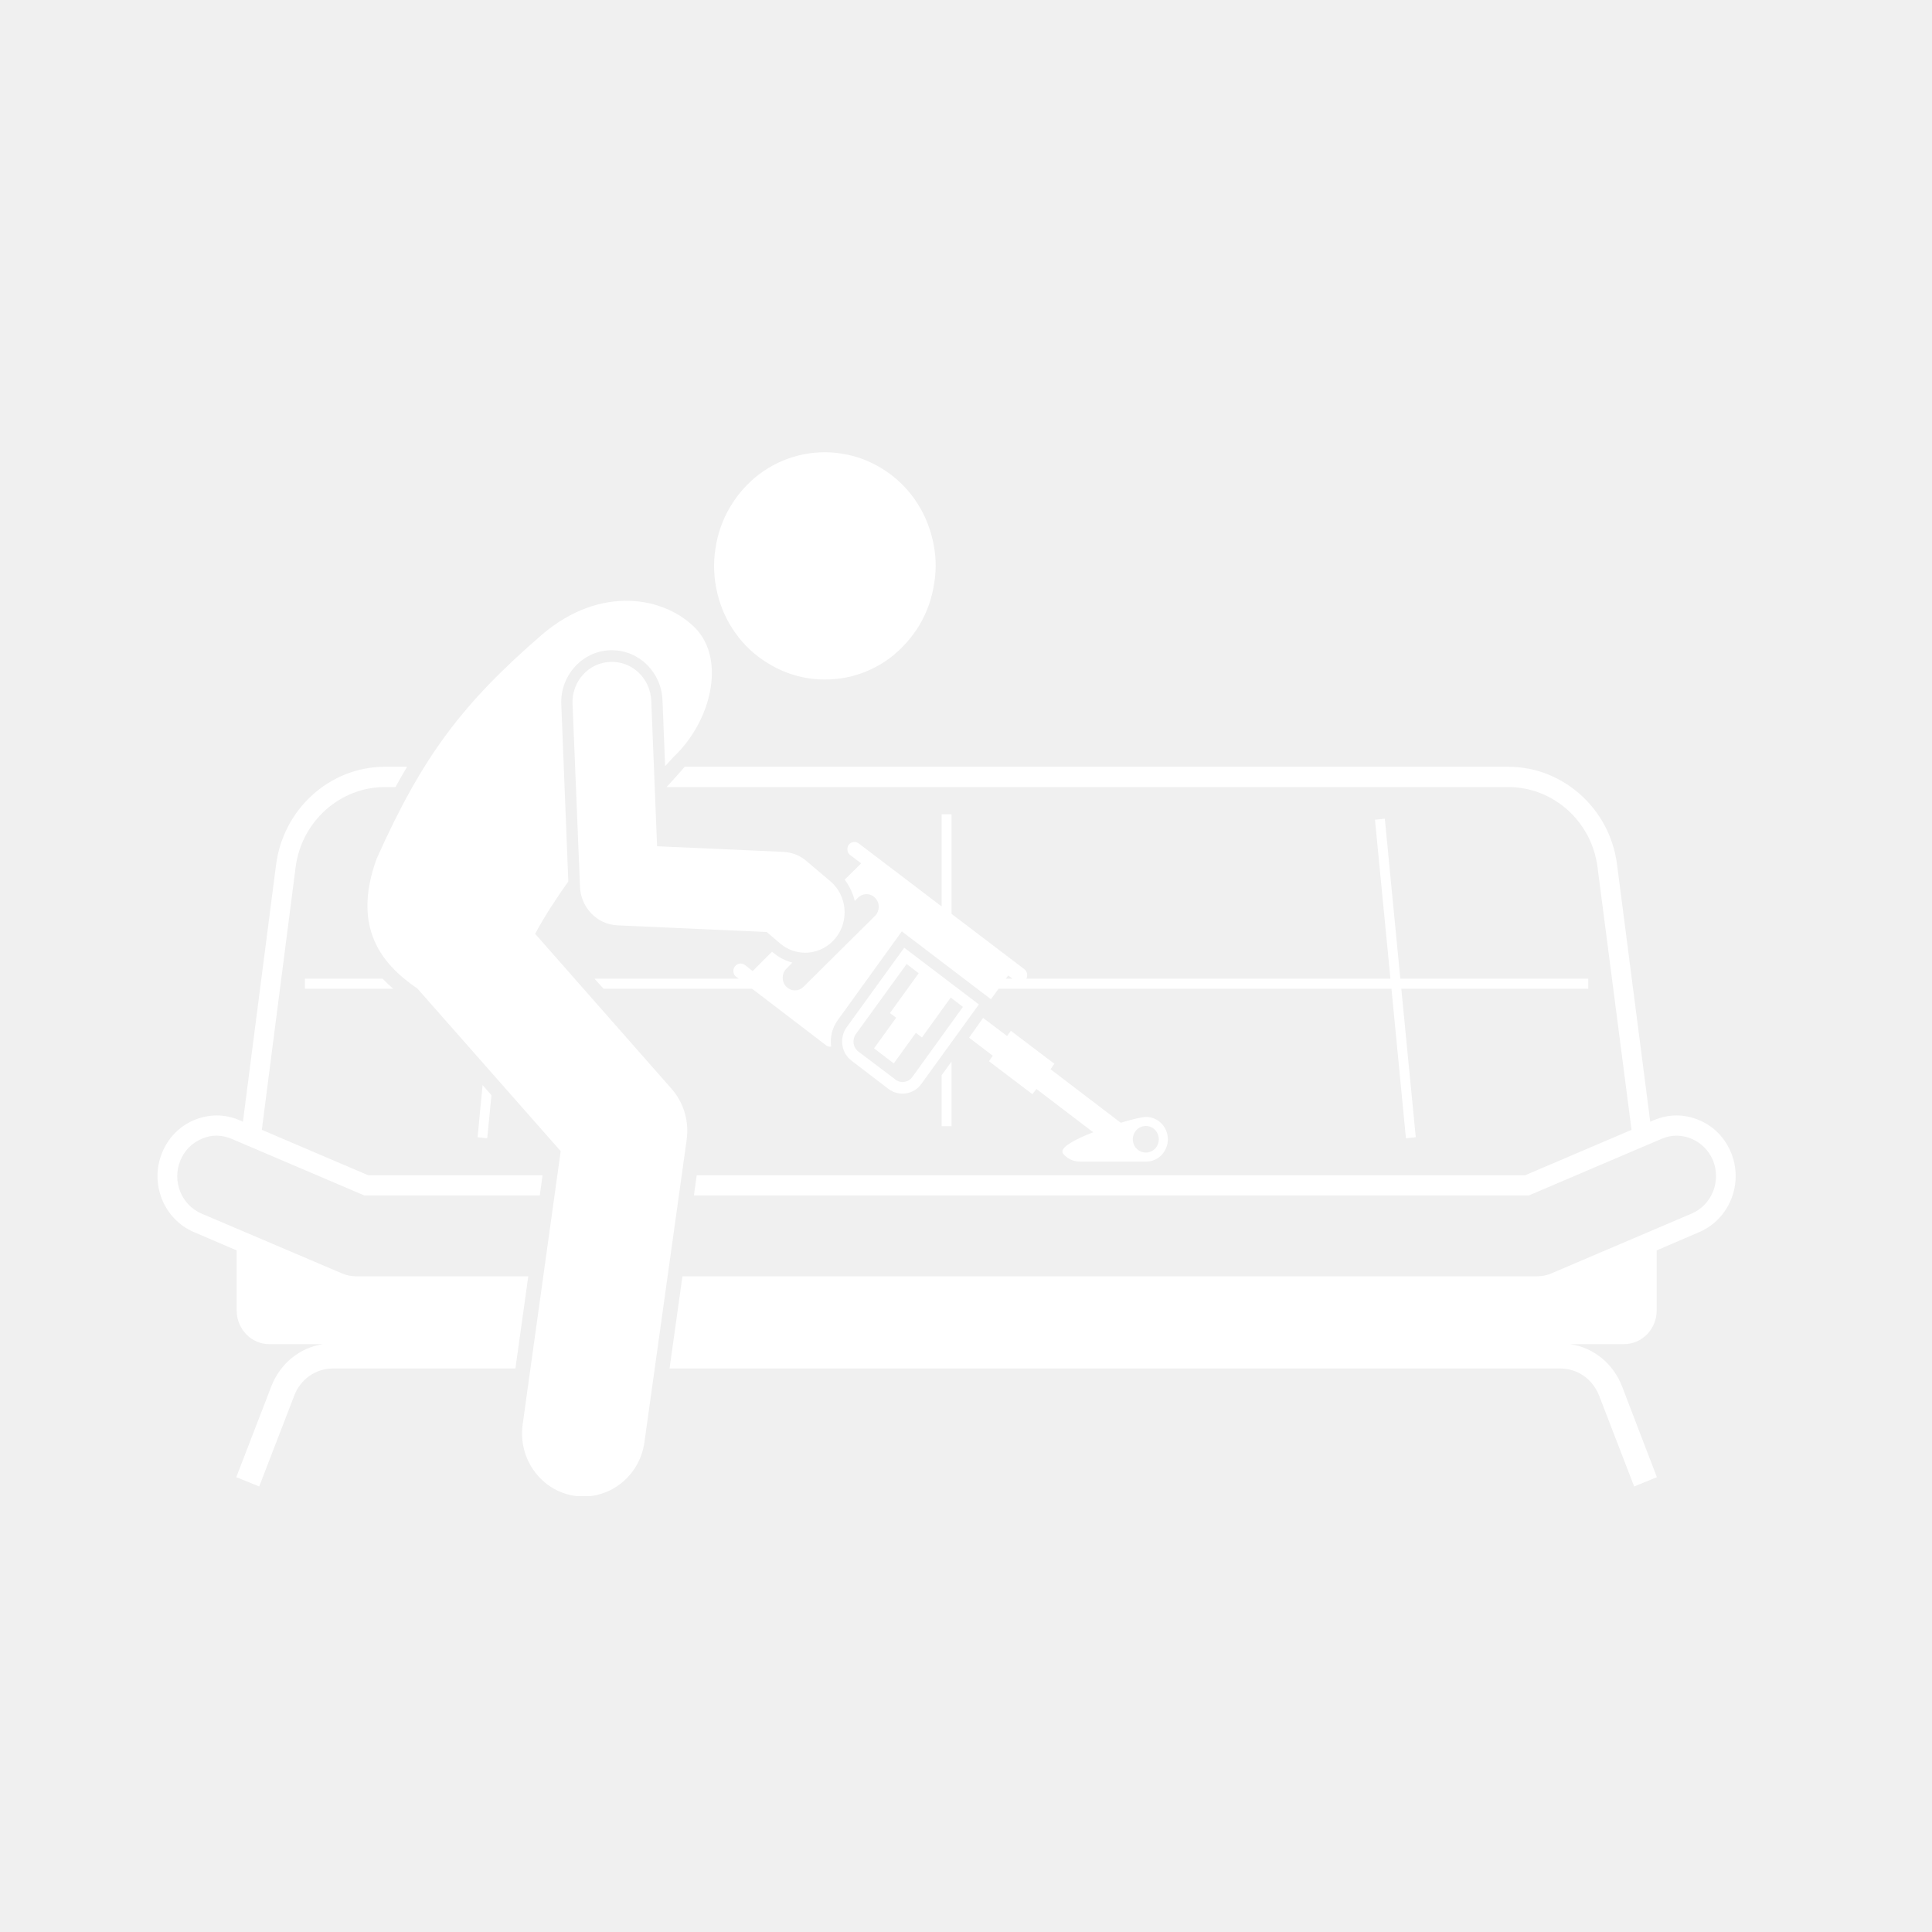
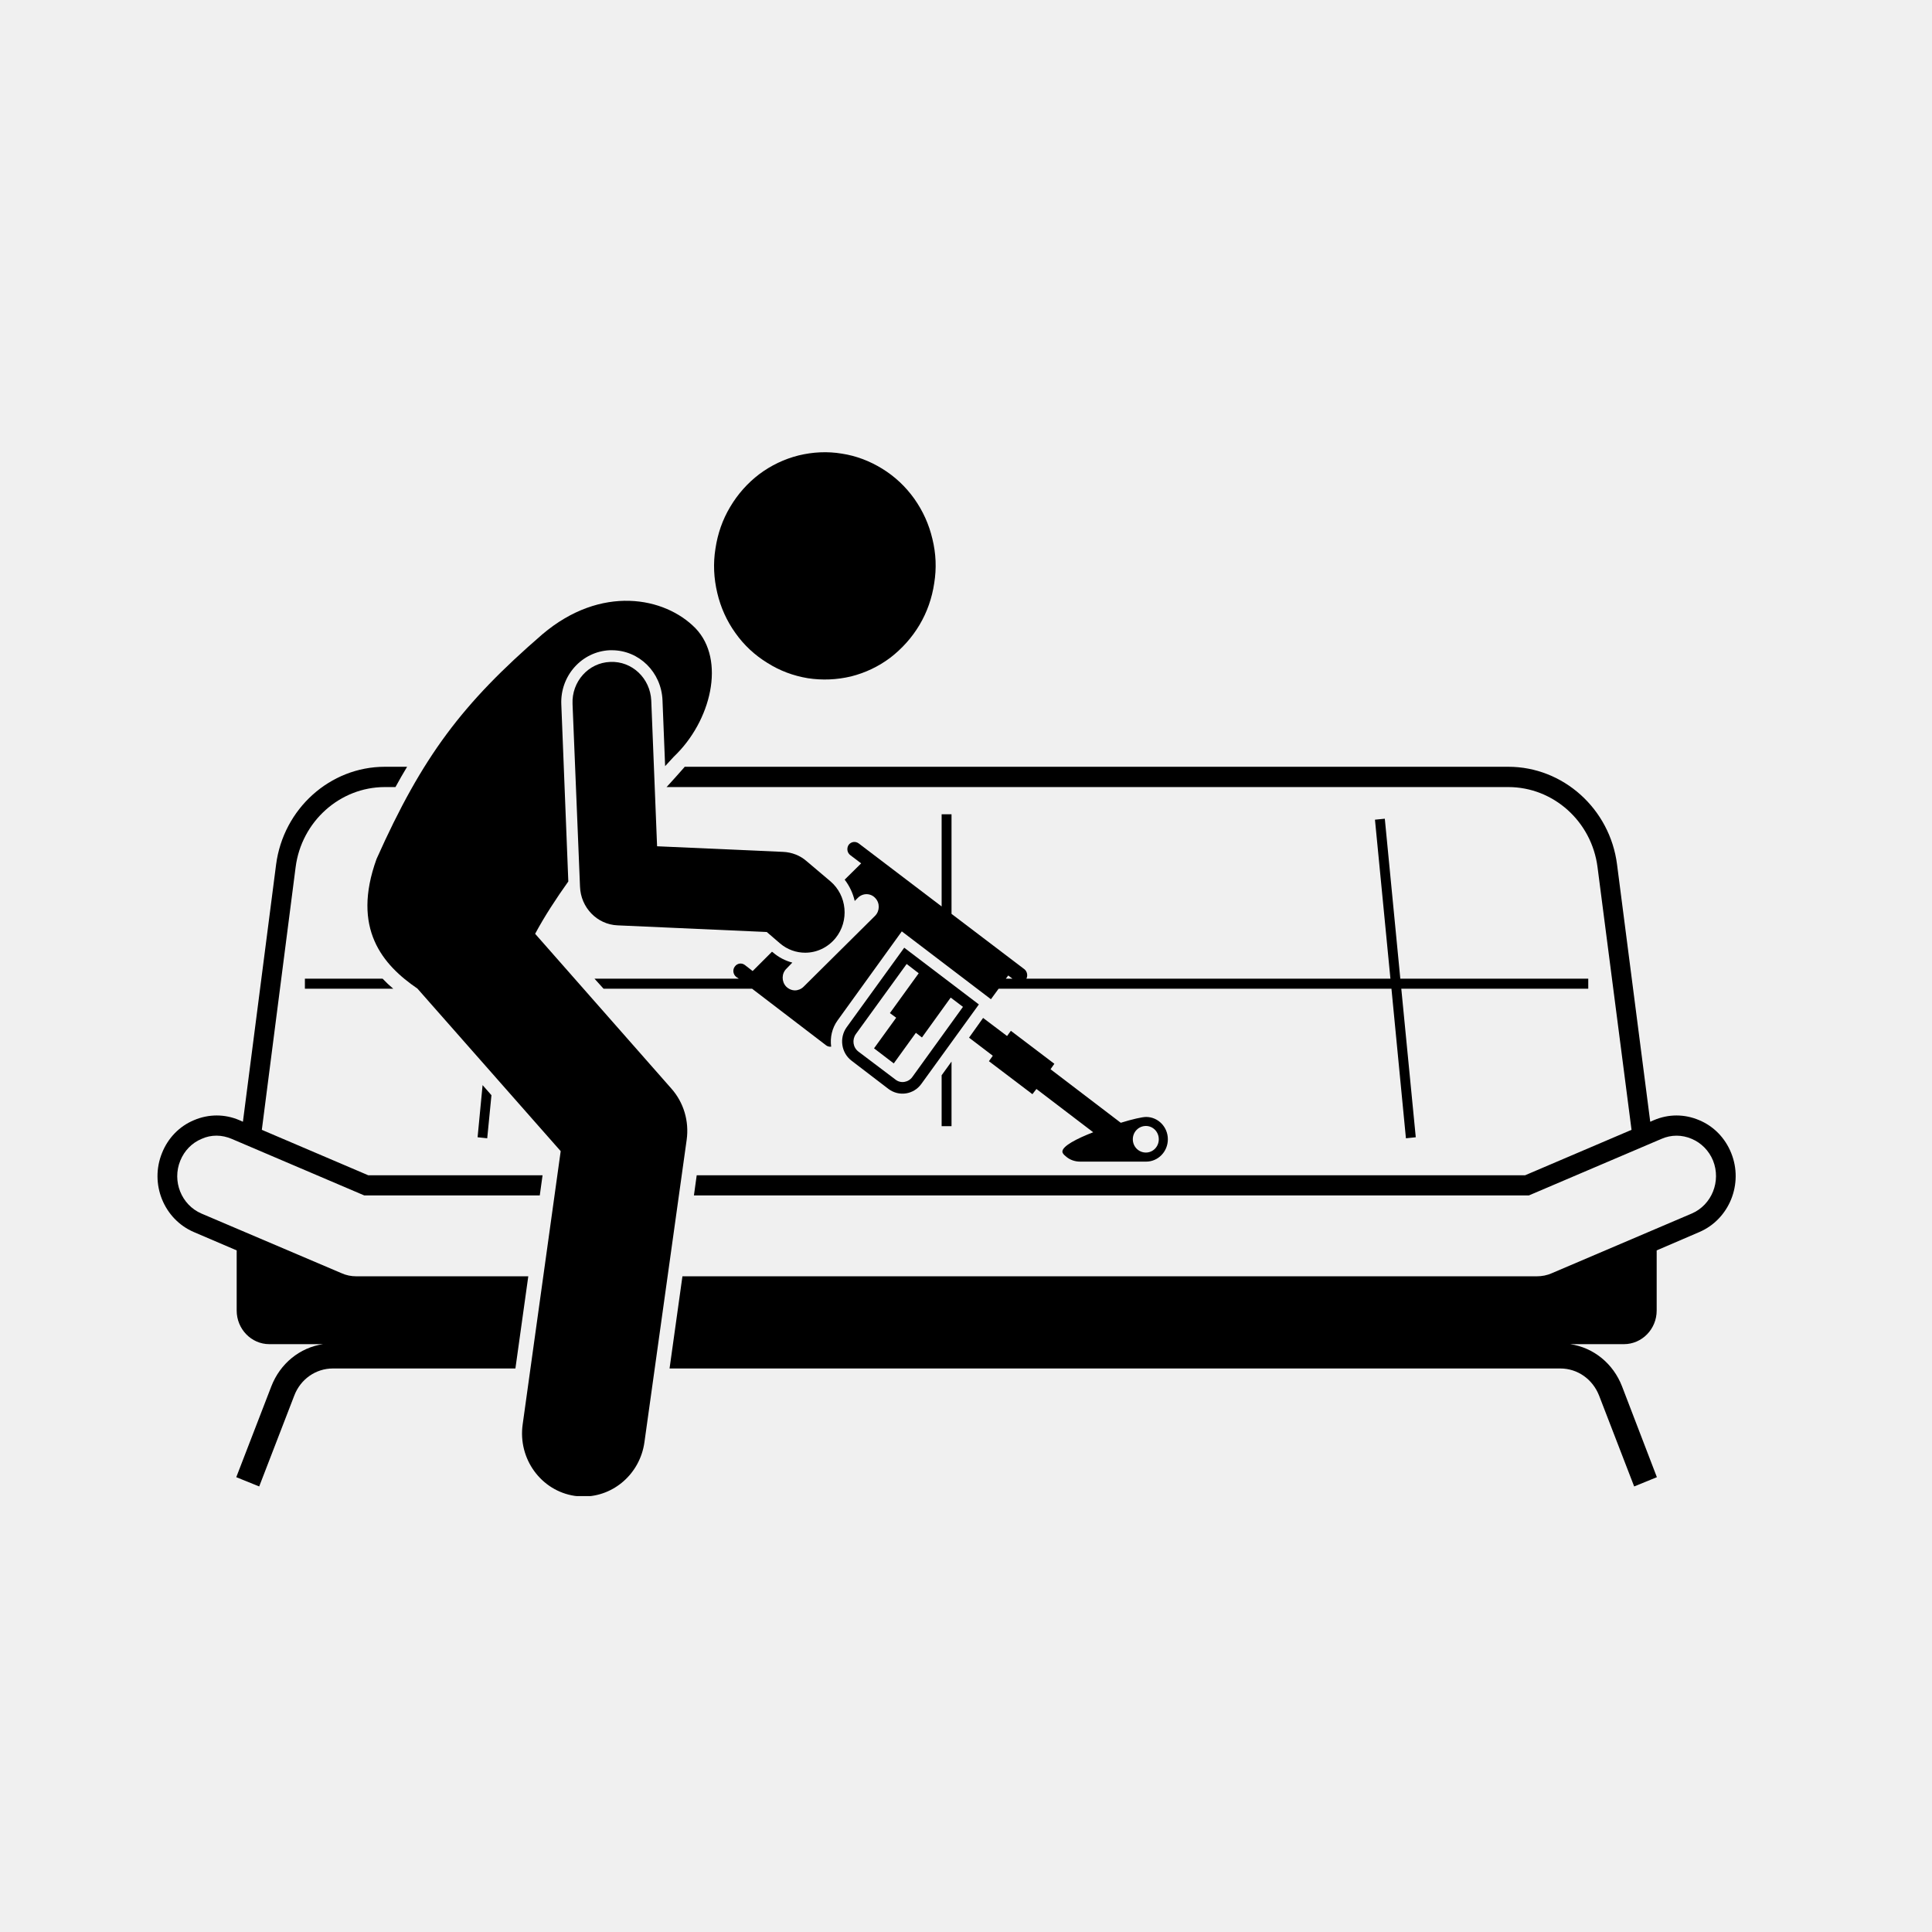
<svg xmlns="http://www.w3.org/2000/svg" width="50" zoomAndPan="magnify" viewBox="0 0 37.5 37.5" height="50" preserveAspectRatio="xMidYMid meet" version="1.0">
  <defs>
    <clipPath id="385f893cdf">
      <path d="M 12 14 L 33.918 14 L 33.918 29 L 12 29 Z M 12 14 " clip-rule="nonzero" />
    </clipPath>
    <clipPath id="816bc7e3d2">
      <path d="M 13 8.316 L 19 8.316 L 19 14 L 13 14 Z M 13 8.316 " clip-rule="nonzero" />
    </clipPath>
    <clipPath id="2881afed00">
      <path d="M 7 11 L 14 11 L 14 29.039 L 7 29.039 Z M 7 11 " clip-rule="nonzero" />
    </clipPath>
  </defs>
  <g clip-path="url(#385f893cdf)">
-     <path fill="#FFFFFF" d="M 12.945 15.27 C 12.941 15.273 12.938 15.273 12.938 15.277 L 29.277 15.277 C 30.152 15.277 30.895 15.945 31.008 16.832 L 31.668 21.93 L 29.602 22.812 L 13.523 22.812 L 13.469 23.203 L 29.676 23.203 L 32.25 22.105 C 32.438 22.023 32.645 22.023 32.836 22.105 C 33.023 22.184 33.172 22.336 33.25 22.527 C 33.41 22.926 33.227 23.387 32.836 23.555 L 30.125 24.711 C 30.031 24.754 29.93 24.773 29.828 24.773 L 13.246 24.773 L 12.996 26.562 L 30.285 26.562 C 30.621 26.562 30.914 26.77 31.039 27.09 L 31.719 28.852 L 32.16 28.672 L 31.484 26.91 C 31.312 26.465 30.93 26.156 30.477 26.09 L 31.52 26.09 C 31.871 26.09 32.156 25.797 32.156 25.438 L 32.156 24.27 L 32.984 23.914 C 33.566 23.664 33.844 22.977 33.602 22.379 C 33.484 22.086 33.262 21.859 32.98 21.742 C 32.695 21.621 32.387 21.621 32.102 21.742 L 32.031 21.773 L 31.387 16.781 C 31.25 15.699 30.34 14.883 29.277 14.883 L 13.289 14.883 C 13.285 14.887 13.285 14.891 13.281 14.895 C 13.176 15.016 13.062 15.141 12.945 15.27 Z M 12.945 15.27 " fill-opacity="1" fill-rule="nonzero" />
+     <path fill="#000000" d="M 12.945 15.27 C 12.941 15.273 12.938 15.273 12.938 15.277 L 29.277 15.277 C 30.152 15.277 30.895 15.945 31.008 16.832 L 31.668 21.93 L 29.602 22.812 L 13.523 22.812 L 13.469 23.203 L 29.676 23.203 L 32.25 22.105 C 32.438 22.023 32.645 22.023 32.836 22.105 C 33.023 22.184 33.172 22.336 33.25 22.527 C 33.41 22.926 33.227 23.387 32.836 23.555 L 30.125 24.711 C 30.031 24.754 29.93 24.773 29.828 24.773 L 13.246 24.773 L 12.996 26.562 L 30.285 26.562 C 30.621 26.562 30.914 26.77 31.039 27.09 L 31.719 28.852 L 32.16 28.672 L 31.484 26.91 C 31.312 26.465 30.93 26.156 30.477 26.09 L 31.52 26.09 C 31.871 26.09 32.156 25.797 32.156 25.438 L 32.156 24.27 L 32.984 23.914 C 33.566 23.664 33.844 22.977 33.602 22.379 C 33.484 22.086 33.262 21.859 32.98 21.742 C 32.695 21.621 32.387 21.621 32.102 21.742 L 32.031 21.773 L 31.387 16.781 C 31.25 15.699 30.34 14.883 29.277 14.883 L 13.289 14.883 C 13.285 14.887 13.285 14.891 13.281 14.895 C 13.176 15.016 13.062 15.141 12.945 15.27 Z M 12.945 15.27 " fill-opacity="1" fill-rule="nonzero" />
  </g>
-   <path fill="#FFFFFF" d="M 3.762 23.914 L 4.594 24.27 L 4.594 25.438 C 4.594 25.797 4.879 26.09 5.227 26.09 L 6.27 26.09 C 5.82 26.156 5.438 26.465 5.266 26.91 L 4.586 28.672 L 5.031 28.852 L 5.711 27.09 C 5.832 26.77 6.129 26.562 6.461 26.562 L 10.004 26.562 L 10.254 24.773 L 6.918 24.773 C 6.816 24.773 6.719 24.754 6.625 24.711 L 3.91 23.555 C 3.52 23.387 3.336 22.926 3.5 22.527 C 3.578 22.336 3.723 22.184 3.914 22.105 C 4.008 22.062 4.105 22.043 4.203 22.043 C 4.305 22.043 4.402 22.066 4.496 22.105 L 7.07 23.203 L 10.477 23.203 L 10.531 22.812 L 7.148 22.812 L 5.082 21.93 L 5.738 16.832 C 5.852 15.945 6.598 15.277 7.469 15.277 L 7.676 15.277 C 7.75 15.141 7.824 15.012 7.902 14.883 L 7.469 14.883 C 6.406 14.883 5.5 15.699 5.359 16.781 L 4.715 21.773 L 4.645 21.742 C 4.363 21.621 4.051 21.621 3.766 21.742 C 3.484 21.859 3.262 22.086 3.145 22.379 C 2.902 22.977 3.18 23.664 3.762 23.914 Z M 3.762 23.914 " fill-opacity="1" fill-rule="nonzero" />
-   <path fill="#FFFFFF" d="M 7.426 18.996 L 5.918 18.996 L 5.918 19.191 L 7.633 19.191 C 7.559 19.129 7.488 19.062 7.426 18.996 Z M 7.426 18.996 " fill-opacity="1" fill-rule="nonzero" />
-   <path fill="#FFFFFF" d="M 9.367 21.062 L 9.27 22.074 L 9.457 22.094 L 9.539 21.258 Z M 9.367 21.062 " fill-opacity="1" fill-rule="nonzero" />
-   <path fill="#FFFFFF" d="M 18.277 20.871 L 18.277 21.859 L 18.469 21.859 L 18.469 20.605 Z M 18.277 20.871 " fill-opacity="1" fill-rule="nonzero" />
-   <path fill="#FFFFFF" d="M 16.504 16.598 L 16.715 16.758 L 16.395 17.074 C 16.488 17.195 16.555 17.336 16.59 17.488 L 16.652 17.426 C 16.746 17.332 16.898 17.332 16.988 17.43 C 17.082 17.527 17.078 17.684 16.984 17.777 L 15.598 19.152 C 15.551 19.199 15.488 19.223 15.43 19.223 C 15.367 19.223 15.305 19.195 15.258 19.148 C 15.168 19.051 15.168 18.895 15.266 18.801 L 15.379 18.684 C 15.242 18.648 15.113 18.582 15 18.484 L 14.984 18.473 L 14.609 18.848 L 14.457 18.73 C 14.395 18.684 14.309 18.695 14.262 18.762 C 14.215 18.824 14.23 18.914 14.289 18.961 L 14.34 18.996 L 11.539 18.996 L 11.715 19.191 L 14.598 19.191 L 16.039 20.293 C 16.066 20.312 16.102 20.32 16.133 20.316 C 16.109 20.141 16.148 19.957 16.258 19.805 L 17.504 18.078 L 19.234 19.395 L 19.383 19.191 L 27.008 19.191 L 27.289 22.094 L 27.48 22.074 L 27.199 19.191 L 30.828 19.191 L 30.828 18.996 L 27.18 18.996 L 26.879 15.891 L 26.688 15.91 L 26.988 18.996 L 19.922 18.996 C 19.953 18.938 19.938 18.855 19.883 18.812 L 18.469 17.738 L 18.469 15.805 L 18.277 15.805 L 18.277 17.594 L 16.668 16.371 C 16.605 16.324 16.52 16.336 16.473 16.398 C 16.43 16.461 16.441 16.551 16.504 16.598 Z M 19.523 18.996 L 19.57 18.934 L 19.652 18.996 Z M 19.523 18.996 " fill-opacity="1" fill-rule="nonzero" />
-   <path fill="#FFFFFF" d="M 16.434 19.938 C 16.285 20.145 16.328 20.438 16.531 20.59 L 17.246 21.137 C 17.449 21.289 17.734 21.246 17.883 21.039 L 19 19.496 L 17.551 18.395 Z M 17.707 20.906 C 17.629 21.012 17.48 21.035 17.379 20.953 L 16.66 20.41 C 16.555 20.328 16.535 20.18 16.613 20.07 L 17.598 18.711 L 17.832 18.891 L 17.273 19.664 L 17.395 19.754 L 16.965 20.348 L 17.348 20.641 L 17.777 20.047 L 17.895 20.137 L 18.453 19.363 L 18.691 19.543 Z M 17.707 20.906 " fill-opacity="1" fill-rule="nonzero" />
+   <path fill="#000000" d="M 3.762 23.914 L 4.594 24.27 L 4.594 25.438 C 4.594 25.797 4.879 26.09 5.227 26.09 L 6.27 26.09 C 5.82 26.156 5.438 26.465 5.266 26.91 L 4.586 28.672 L 5.031 28.852 L 5.711 27.09 C 5.832 26.77 6.129 26.562 6.461 26.562 L 10.004 26.562 L 10.254 24.773 L 6.918 24.773 C 6.816 24.773 6.719 24.754 6.625 24.711 L 3.91 23.555 C 3.52 23.387 3.336 22.926 3.5 22.527 C 3.578 22.336 3.723 22.184 3.914 22.105 C 4.008 22.062 4.105 22.043 4.203 22.043 C 4.305 22.043 4.402 22.066 4.496 22.105 L 7.07 23.203 L 10.477 23.203 L 10.531 22.812 L 7.148 22.812 L 5.082 21.93 L 5.738 16.832 C 5.852 15.945 6.598 15.277 7.469 15.277 L 7.676 15.277 C 7.75 15.141 7.824 15.012 7.902 14.883 L 7.469 14.883 C 6.406 14.883 5.5 15.699 5.359 16.781 L 4.715 21.773 L 4.645 21.742 C 4.363 21.621 4.051 21.621 3.766 21.742 C 3.484 21.859 3.262 22.086 3.145 22.379 C 2.902 22.977 3.18 23.664 3.762 23.914 Z M 3.762 23.914 " fill-opacity="1" fill-rule="nonzero" />
+   <path fill="#000000" d="M 7.426 18.996 L 5.918 18.996 L 5.918 19.191 L 7.633 19.191 C 7.559 19.129 7.488 19.062 7.426 18.996 Z M 7.426 18.996 " fill-opacity="1" fill-rule="nonzero" />
+   <path fill="#000000" d="M 9.367 21.062 L 9.27 22.074 L 9.457 22.094 L 9.539 21.258 Z M 9.367 21.062 " fill-opacity="1" fill-rule="nonzero" />
+   <path fill="#000000" d="M 18.277 20.871 L 18.277 21.859 L 18.469 21.859 L 18.469 20.605 Z M 18.277 20.871 " fill-opacity="1" fill-rule="nonzero" />
+   <path fill="#000000" d="M 16.504 16.598 L 16.715 16.758 L 16.395 17.074 C 16.488 17.195 16.555 17.336 16.59 17.488 L 16.652 17.426 C 16.746 17.332 16.898 17.332 16.988 17.43 C 17.082 17.527 17.078 17.684 16.984 17.777 L 15.598 19.152 C 15.551 19.199 15.488 19.223 15.43 19.223 C 15.367 19.223 15.305 19.195 15.258 19.148 C 15.168 19.051 15.168 18.895 15.266 18.801 L 15.379 18.684 C 15.242 18.648 15.113 18.582 15 18.484 L 14.984 18.473 L 14.609 18.848 L 14.457 18.73 C 14.395 18.684 14.309 18.695 14.262 18.762 C 14.215 18.824 14.23 18.914 14.289 18.961 L 14.34 18.996 L 11.539 18.996 L 11.715 19.191 L 14.598 19.191 L 16.039 20.293 C 16.066 20.312 16.102 20.32 16.133 20.316 C 16.109 20.141 16.148 19.957 16.258 19.805 L 17.504 18.078 L 19.234 19.395 L 19.383 19.191 L 27.008 19.191 L 27.289 22.094 L 27.48 22.074 L 27.199 19.191 L 30.828 19.191 L 30.828 18.996 L 27.18 18.996 L 26.879 15.891 L 26.688 15.91 L 26.988 18.996 L 19.922 18.996 C 19.953 18.938 19.938 18.855 19.883 18.812 L 18.469 17.738 L 18.469 15.805 L 18.277 15.805 L 18.277 17.594 L 16.668 16.371 C 16.605 16.324 16.52 16.336 16.473 16.398 C 16.43 16.461 16.441 16.551 16.504 16.598 Z M 19.523 18.996 L 19.57 18.934 L 19.652 18.996 Z M 19.523 18.996 " fill-opacity="1" fill-rule="nonzero" />
+   <path fill="#000000" d="M 16.434 19.938 C 16.285 20.145 16.328 20.438 16.531 20.59 L 17.246 21.137 C 17.449 21.289 17.734 21.246 17.883 21.039 L 19 19.496 L 17.551 18.395 Z M 17.707 20.906 C 17.629 21.012 17.48 21.035 17.379 20.953 L 16.66 20.41 C 16.555 20.328 16.535 20.18 16.613 20.07 L 17.598 18.711 L 17.832 18.891 L 17.273 19.664 L 17.395 19.754 L 16.965 20.348 L 17.348 20.641 L 17.777 20.047 L 17.895 20.137 L 18.453 19.363 L 18.691 19.543 Z M 17.707 20.906 " fill-opacity="1" fill-rule="nonzero" />
  <g clip-path="url(#816bc7e3d2)">
-     <path fill="#FFFFFF" d="M 18.098 10.461 C 18.168 10.746 18.18 11.031 18.133 11.32 C 18.09 11.609 17.996 11.879 17.848 12.129 C 17.699 12.379 17.508 12.59 17.281 12.766 C 17.051 12.938 16.797 13.059 16.52 13.129 C 16.242 13.195 15.961 13.207 15.68 13.164 C 15.398 13.117 15.137 13.02 14.895 12.867 C 14.648 12.715 14.441 12.523 14.273 12.285 C 14.105 12.051 13.988 11.789 13.922 11.508 C 13.855 11.223 13.84 10.938 13.887 10.648 C 13.93 10.359 14.023 10.09 14.172 9.84 C 14.32 9.59 14.512 9.375 14.738 9.203 C 14.969 9.031 15.223 8.91 15.5 8.84 C 15.777 8.773 16.059 8.758 16.34 8.805 C 16.621 8.848 16.883 8.949 17.125 9.098 C 17.371 9.25 17.578 9.445 17.746 9.68 C 17.914 9.918 18.031 10.176 18.098 10.461 Z M 18.098 10.461 " fill-opacity="1" fill-rule="nonzero" />
+     <path fill="#000000" d="M 18.098 10.461 C 18.168 10.746 18.18 11.031 18.133 11.32 C 18.09 11.609 17.996 11.879 17.848 12.129 C 17.699 12.379 17.508 12.59 17.281 12.766 C 17.051 12.938 16.797 13.059 16.52 13.129 C 16.242 13.195 15.961 13.207 15.68 13.164 C 15.398 13.117 15.137 13.02 14.895 12.867 C 14.648 12.715 14.441 12.523 14.273 12.285 C 14.105 12.051 13.988 11.789 13.922 11.508 C 13.855 11.223 13.84 10.938 13.887 10.648 C 13.93 10.359 14.023 10.09 14.172 9.84 C 14.32 9.59 14.512 9.375 14.738 9.203 C 14.969 9.031 15.223 8.91 15.5 8.84 C 15.777 8.773 16.059 8.758 16.34 8.805 C 16.621 8.848 16.883 8.949 17.125 9.098 C 17.371 9.25 17.578 9.445 17.746 9.68 C 17.914 9.918 18.031 10.176 18.098 10.461 Z M 18.098 10.461 " fill-opacity="1" fill-rule="nonzero" />
  </g>
  <g clip-path="url(#2881afed00)">
-     <path fill="#FFFFFF" d="M 7.309 16.672 C 6.82 18.023 7.426 18.727 8.102 19.188 L 10.883 22.344 L 10.145 27.648 C 10.051 28.316 10.504 28.938 11.156 29.035 C 11.215 29.043 11.27 29.047 11.328 29.047 C 11.91 29.047 12.422 28.605 12.508 27.996 L 13.328 22.125 C 13.379 21.762 13.27 21.398 13.031 21.129 L 10.387 18.125 C 10.574 17.777 10.797 17.438 11.031 17.109 L 10.895 13.672 C 10.871 13.117 11.293 12.645 11.836 12.621 C 11.848 12.621 11.863 12.621 11.875 12.621 C 12.406 12.621 12.836 13.047 12.859 13.59 L 12.91 14.871 C 12.969 14.809 13.023 14.746 13.078 14.688 C 13.805 14 14.09 12.809 13.5 12.195 C 12.906 11.586 11.668 11.344 10.527 12.312 C 8.973 13.656 8.199 14.68 7.309 16.672 Z M 7.309 16.672 " fill-opacity="1" fill-rule="nonzero" />
+     <path fill="#000000" d="M 7.309 16.672 C 6.82 18.023 7.426 18.727 8.102 19.188 L 10.883 22.344 L 10.145 27.648 C 10.051 28.316 10.504 28.938 11.156 29.035 C 11.215 29.043 11.27 29.047 11.328 29.047 C 11.91 29.047 12.422 28.605 12.508 27.996 L 13.328 22.125 C 13.379 21.762 13.27 21.398 13.031 21.129 L 10.387 18.125 C 10.574 17.777 10.797 17.438 11.031 17.109 L 10.895 13.672 C 10.871 13.117 11.293 12.645 11.836 12.621 C 11.848 12.621 11.863 12.621 11.875 12.621 C 12.406 12.621 12.836 13.047 12.859 13.59 L 12.91 14.871 C 12.969 14.809 13.023 14.746 13.078 14.688 C 13.805 14 14.09 12.809 13.5 12.195 C 12.906 11.586 11.668 11.344 10.527 12.312 C 8.973 13.656 8.199 14.68 7.309 16.672 Z M 7.309 16.672 " fill-opacity="1" fill-rule="nonzero" />
  </g>
-   <path fill="#FFFFFF" d="M 11.258 17.211 C 11.273 17.617 11.59 17.945 11.988 17.961 L 14.883 18.09 L 15.141 18.312 C 15.285 18.434 15.457 18.492 15.629 18.492 C 15.848 18.492 16.066 18.395 16.219 18.207 C 16.488 17.875 16.441 17.379 16.117 17.105 L 15.656 16.715 C 15.531 16.605 15.371 16.543 15.203 16.535 L 12.754 16.426 L 12.641 13.598 C 12.621 13.164 12.266 12.828 11.844 12.848 C 11.422 12.863 11.094 13.23 11.113 13.664 Z M 11.258 17.211 " fill-opacity="1" fill-rule="nonzero" />
-   <path fill="#FFFFFF" d="M 22.246 21.68 C 22.172 21.68 21.98 21.723 21.754 21.793 L 20.391 20.754 L 20.465 20.648 L 19.621 20.008 L 19.547 20.109 L 19.082 19.758 L 18.809 20.141 L 19.27 20.492 L 19.195 20.598 L 20.039 21.238 L 20.117 21.137 L 21.219 21.977 C 20.895 22.102 20.621 22.246 20.621 22.352 C 20.621 22.383 20.648 22.414 20.688 22.445 C 20.762 22.512 20.863 22.547 20.965 22.547 C 21.289 22.547 22.129 22.547 22.246 22.547 C 22.48 22.547 22.668 22.352 22.668 22.113 C 22.668 21.875 22.48 21.68 22.246 21.68 Z M 22.242 22.371 C 22.102 22.371 21.988 22.258 21.988 22.113 C 21.988 21.969 22.102 21.855 22.242 21.855 C 22.379 21.855 22.492 21.969 22.492 22.113 C 22.492 22.258 22.379 22.371 22.242 22.371 Z M 22.242 22.371 " fill-opacity="1" fill-rule="nonzero" />
+   <path fill="#000000" d="M 11.258 17.211 C 11.273 17.617 11.59 17.945 11.988 17.961 L 14.883 18.09 L 15.141 18.312 C 15.285 18.434 15.457 18.492 15.629 18.492 C 15.848 18.492 16.066 18.395 16.219 18.207 C 16.488 17.875 16.441 17.379 16.117 17.105 L 15.656 16.715 C 15.531 16.605 15.371 16.543 15.203 16.535 L 12.754 16.426 L 12.641 13.598 C 12.621 13.164 12.266 12.828 11.844 12.848 C 11.422 12.863 11.094 13.23 11.113 13.664 Z M 11.258 17.211 " fill-opacity="1" fill-rule="nonzero" />
+   <path fill="#000000" d="M 22.246 21.68 C 22.172 21.68 21.98 21.723 21.754 21.793 L 20.391 20.754 L 20.465 20.648 L 19.621 20.008 L 19.547 20.109 L 19.082 19.758 L 18.809 20.141 L 19.27 20.492 L 19.195 20.598 L 20.039 21.238 L 20.117 21.137 L 21.219 21.977 C 20.895 22.102 20.621 22.246 20.621 22.352 C 20.621 22.383 20.648 22.414 20.688 22.445 C 20.762 22.512 20.863 22.547 20.965 22.547 C 21.289 22.547 22.129 22.547 22.246 22.547 C 22.48 22.547 22.668 22.352 22.668 22.113 C 22.668 21.875 22.48 21.68 22.246 21.68 Z M 22.242 22.371 C 22.102 22.371 21.988 22.258 21.988 22.113 C 21.988 21.969 22.102 21.855 22.242 21.855 C 22.379 21.855 22.492 21.969 22.492 22.113 C 22.492 22.258 22.379 22.371 22.242 22.371 Z M 22.242 22.371 " fill-opacity="1" fill-rule="nonzero" />
</svg>
